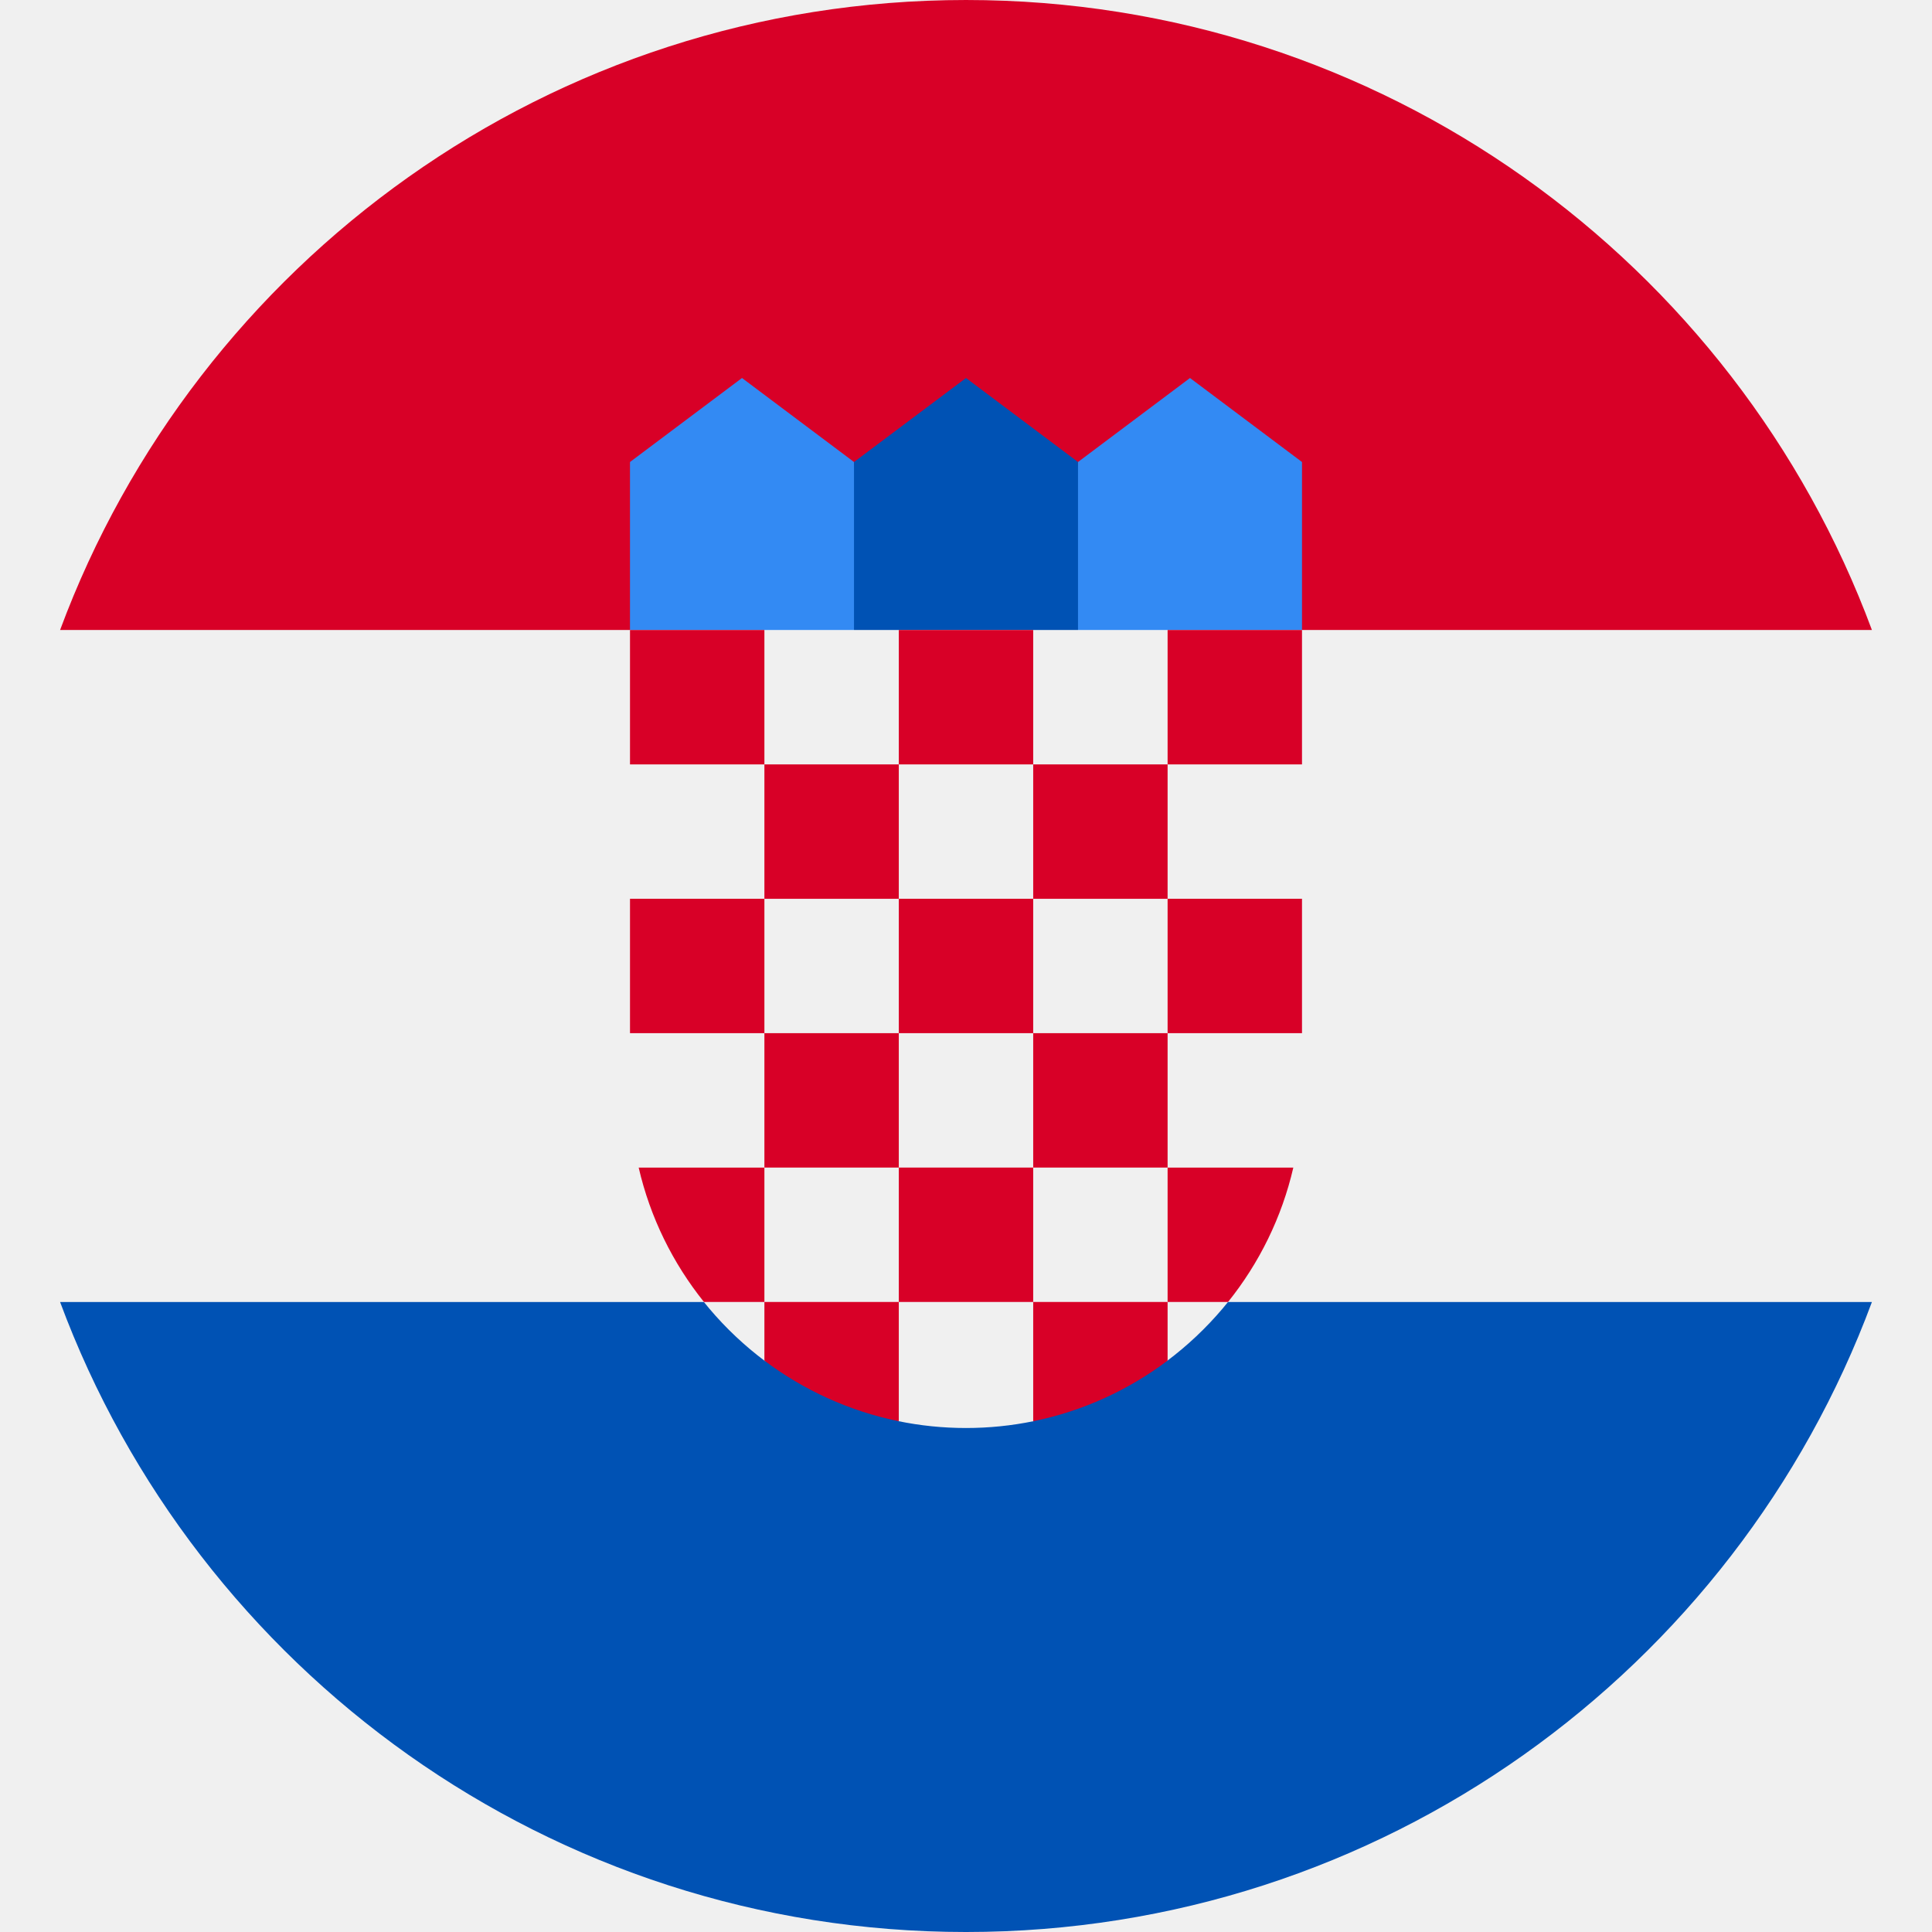
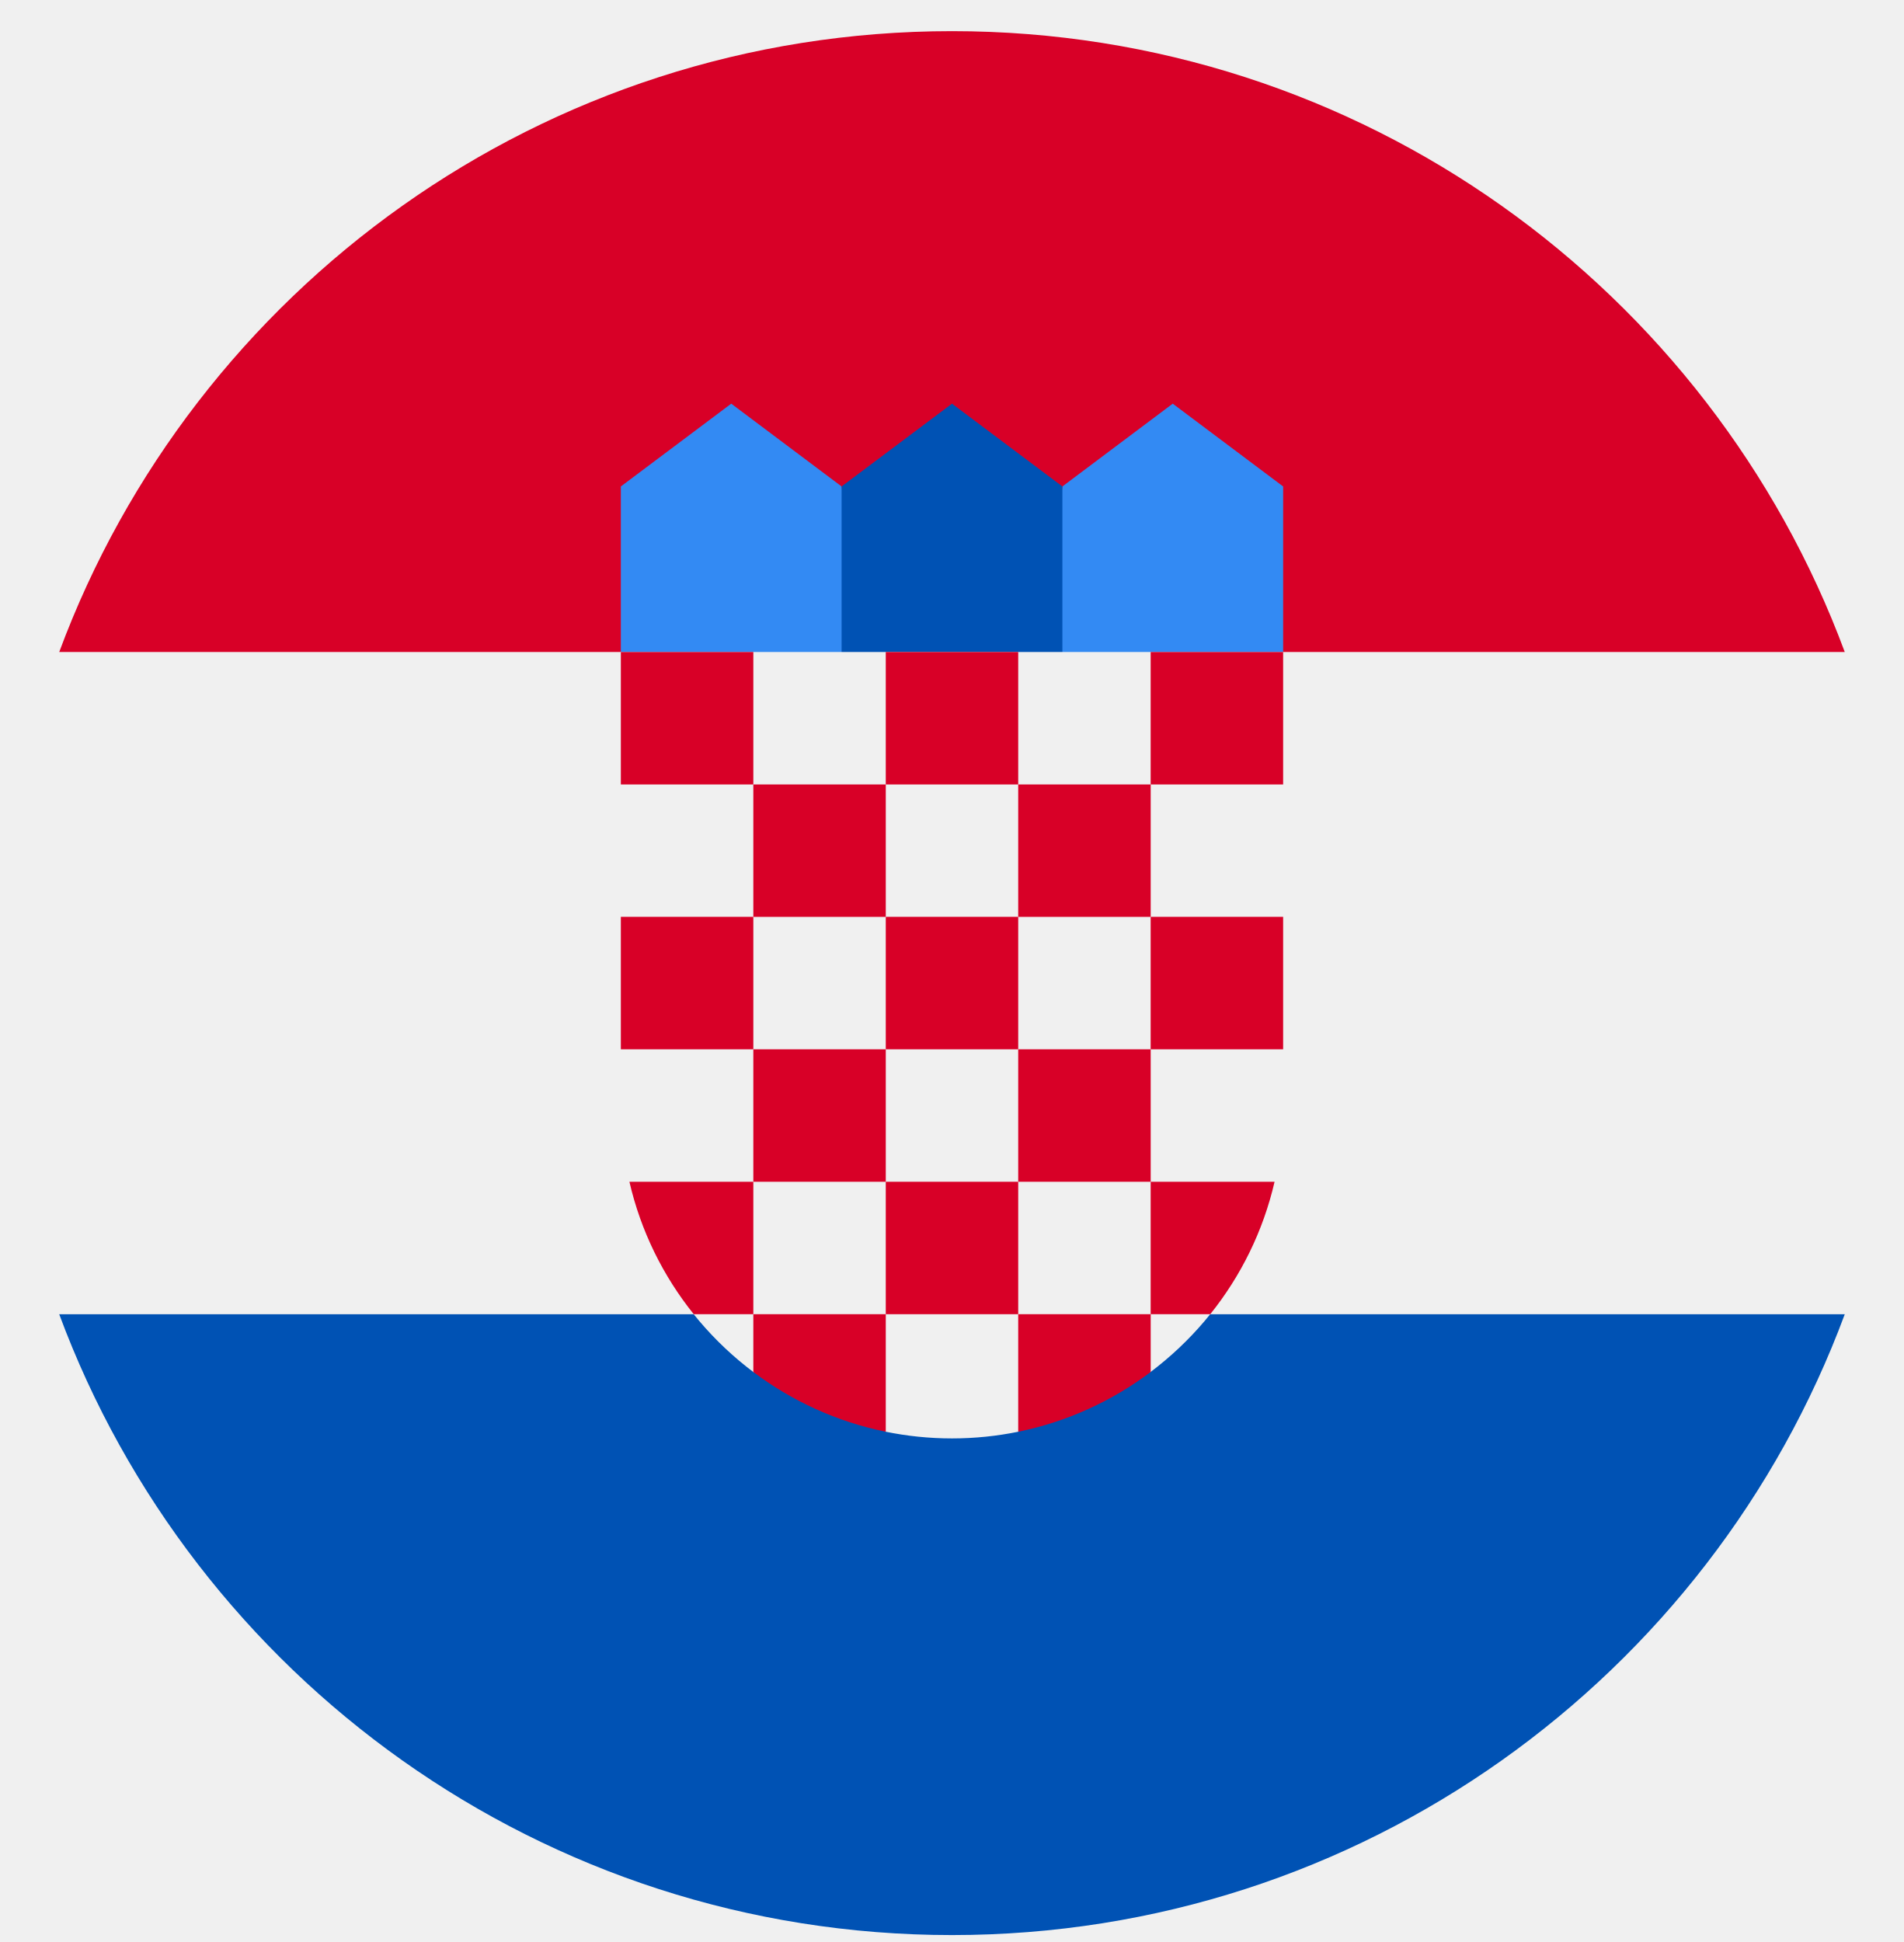
- <svg xmlns="http://www.w3.org/2000/svg" width="512" height="512" viewBox="0 0 512 512" fill="none">
-   <g clip-path="url(#clip0_105_1308)">
-     <path d="M512 256.001C512 224.687 506.367 194.69 496.077 166.958L256 155.827L15.923 166.957C5.633 194.69 0 224.687 0 256.001C0 287.315 5.633 317.312 15.923 345.044L256 356.175L496.077 345.045C506.367 317.312 512 287.315 512 256.001Z" fill="#F0F0F0" />
-     <path d="M256 512.001C366.071 512.001 459.906 442.529 496.077 345.044H15.923C52.094 442.529 145.929 512.001 256 512.001Z" fill="#0052B4" />
-     <path d="M15.923 166.958H496.078C459.906 69.473 366.071 0.001 256 0.001C145.929 0.001 52.094 69.473 15.923 166.958V166.958Z" fill="#D80027" />
-     <path d="M322.783 178.089H278.261L285.682 122.436L315.362 100.175L345.043 122.436V166.958L322.783 178.089Z" fill="#338AF3" />
-     <path d="M189.217 178.089H233.739L226.318 122.436L196.637 100.175L166.957 122.436V166.958L189.217 178.089Z" fill="#338AF3" />
-     <path d="M285.682 178.089H226.318V122.436L256 100.175L285.682 122.436V178.089Z" fill="#0052B4" />
-     <path d="M166.957 166.959V289.393C166.957 318.546 181.039 344.472 202.759 360.725L218.342 356.826L238.006 376.608C243.821 377.806 249.838 378.437 256.001 378.437C262.131 378.437 268.118 377.814 273.902 376.628L296.349 357.938L309.241 360.689C330.952 344.437 345.044 318.538 345.044 289.393V166.959H166.957Z" fill="#F0F0F0" />
-     <path d="M166.957 166.958H202.574V202.575H166.957V166.958Z" fill="#D80027" />
-     <path d="M238.191 166.958H273.808V202.575H238.191V166.958Z" fill="#D80027" />
-     <path d="M309.426 166.958H345.043V202.575H309.426V166.958Z" fill="#D80027" />
-     <path d="M202.574 202.575H238.191V238.192H202.574V202.575Z" fill="#D80027" />
-     <path d="M273.809 202.575H309.426V238.192H273.809V202.575Z" fill="#D80027" />
-     <path d="M166.957 238.181H202.574V273.798H166.957V238.181Z" fill="#D80027" />
-     <path d="M202.574 273.799H238.191V309.416H202.574V273.799Z" fill="#D80027" />
-     <path d="M238.191 238.181H273.808V273.798H238.191V238.181Z" fill="#D80027" />
-     <path d="M309.426 238.181H345.043V273.798H309.426V238.181Z" fill="#D80027" />
-     <path d="M273.809 273.799H309.426V309.416H273.809V273.799Z" fill="#D80027" />
-     <path d="M238.191 309.416H273.808V345.033H238.191V309.416Z" fill="#D80027" />
-     <path d="M202.574 309.419H169.255C172.311 322.659 178.319 334.774 186.557 345.036H202.574V309.419Z" fill="#D80027" />
-     <path d="M309.426 345.037H325.442C333.682 334.775 339.688 322.659 342.744 309.42H309.426V345.037Z" fill="#D80027" />
-     <path d="M202.574 345.037V360.578C212.933 368.373 225.039 373.962 238.191 376.644V345.037H202.574Z" fill="#D80027" />
-     <path d="M273.809 345.037V376.644C286.962 373.964 299.067 368.373 309.426 360.578V345.037H273.809Z" fill="#D80027" />
+ <svg xmlns="http://www.w3.org/2000/svg" width="50" height="51" viewBox="0 0 50 51" fill="none">
+   <g clip-path="url(#clip0_446_123)">
+     <path d="M50 25.818C50 22.76 49.45 19.831 48.445 17.123L25 16.036L1.555 17.122C0.55 19.831 0 22.76 0 25.818C0 28.876 0.55 31.806 1.555 34.514L25 35.601L48.445 34.514C49.45 31.806 50 28.876 50 25.818Z" fill="#F0F0F0" />
+     <path d="M25 50.818C35.749 50.818 44.913 44.034 48.445 34.514H1.555C5.087 44.034 14.251 50.818 25 50.818Z" fill="#0052B4" />
+     <path d="M1.555 17.123H48.445C44.913 7.603 35.749 0.818 25 0.818C14.251 0.818 5.087 7.603 1.555 17.123V17.123Z" fill="#D80027" />
+     <path d="M31.522 18.21H27.174L27.899 12.775L30.797 10.601L33.696 12.775V17.122L31.522 18.21Z" fill="#338AF3" />
+     <path d="M18.478 18.21H22.826L22.101 12.775L19.203 10.601L16.304 12.775V17.122L18.478 18.21Z" fill="#338AF3" />
+     <path d="M27.899 18.21H22.101V12.775L25 10.601L27.899 12.775V18.21Z" fill="#0052B4" />
+     <path d="M16.304 17.123V29.079C16.304 31.926 17.68 34.458 19.801 36.045L21.323 35.664L23.243 37.596C23.811 37.713 24.398 37.775 25 37.775C25.599 37.775 26.183 37.714 26.748 37.598L28.94 35.773L30.199 36.042C32.32 34.455 33.696 31.925 33.696 29.079V17.123H16.304Z" fill="#F0F0F0" />
+     <path d="M16.304 17.123H19.783V20.601H16.304V17.123Z" fill="#D80027" />
+     <path d="M23.261 17.123H26.739V20.601H23.261V17.123Z" fill="#D80027" />
+     <path d="M30.217 17.123H33.696V20.601H30.217V17.123Z" fill="#D80027" />
+     <path d="M19.783 20.601H23.261V24.079H19.783V20.601Z" fill="#D80027" />
+     <path d="M26.739 20.601H30.218V24.079H26.739V20.601Z" fill="#D80027" />
+     <path d="M16.304 24.078H19.783V27.556H16.304V24.078Z" fill="#D80027" />
+     <path d="M19.783 27.556H23.261V31.035H19.783V27.556Z" fill="#D80027" />
+     <path d="M23.261 24.078H26.739V27.556H23.261V24.078Z" fill="#D80027" />
+     <path d="M30.217 24.078H33.696V27.556H30.217V24.078Z" fill="#D80027" />
+     <path d="M26.739 27.556H30.218V31.035H26.739V27.556Z" fill="#D80027" />
+     <path d="M23.261 31.035H26.739V34.513H23.261V31.035Z" fill="#D80027" />
+     <path d="M19.783 31.035H16.529C16.827 32.328 17.414 33.511 18.218 34.513H19.783V31.035Z" fill="#D80027" />
+     <path d="M30.217 34.513H31.782C32.586 33.511 33.173 32.328 33.471 31.035H30.217V34.513Z" fill="#D80027" />
+     <path d="M19.783 34.513V36.031C20.794 36.792 21.977 37.338 23.261 37.6V34.513H19.783Z" fill="#D80027" />
+     <path d="M26.739 34.513V37.6C28.024 37.338 29.206 36.792 30.218 36.031V34.513H26.739Z" fill="#D80027" />
  </g>
  <defs>
-     <clipPath id="clip0_105_1308">
-       <rect width="512" height="512" fill="white" transform="translate(0 0.000976562)" />
+     <clipPath id="clip0_446_123">
+       <rect width="50" height="50" fill="white" transform="translate(0 0.818176)" />
    </clipPath>
  </defs>
</svg>
